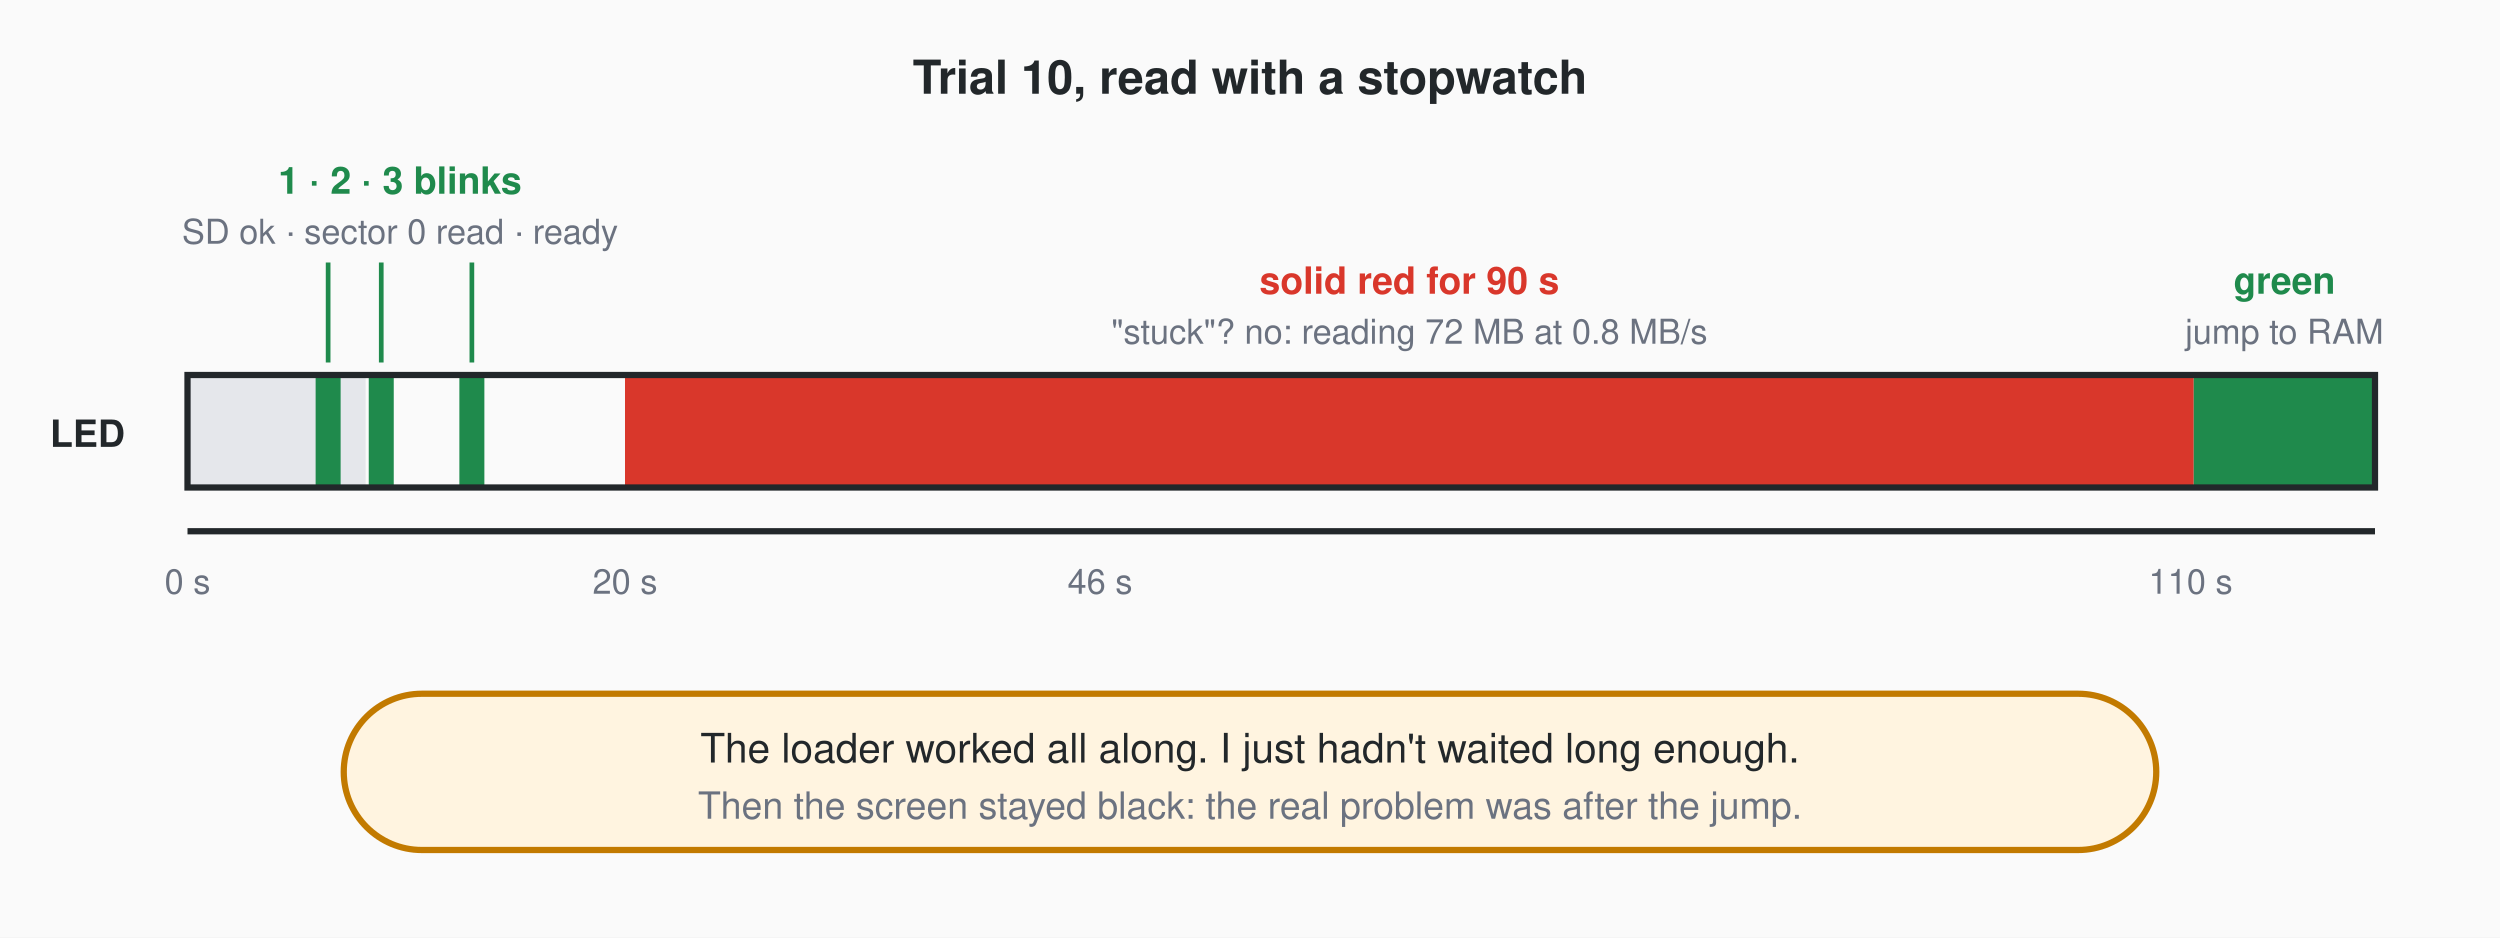
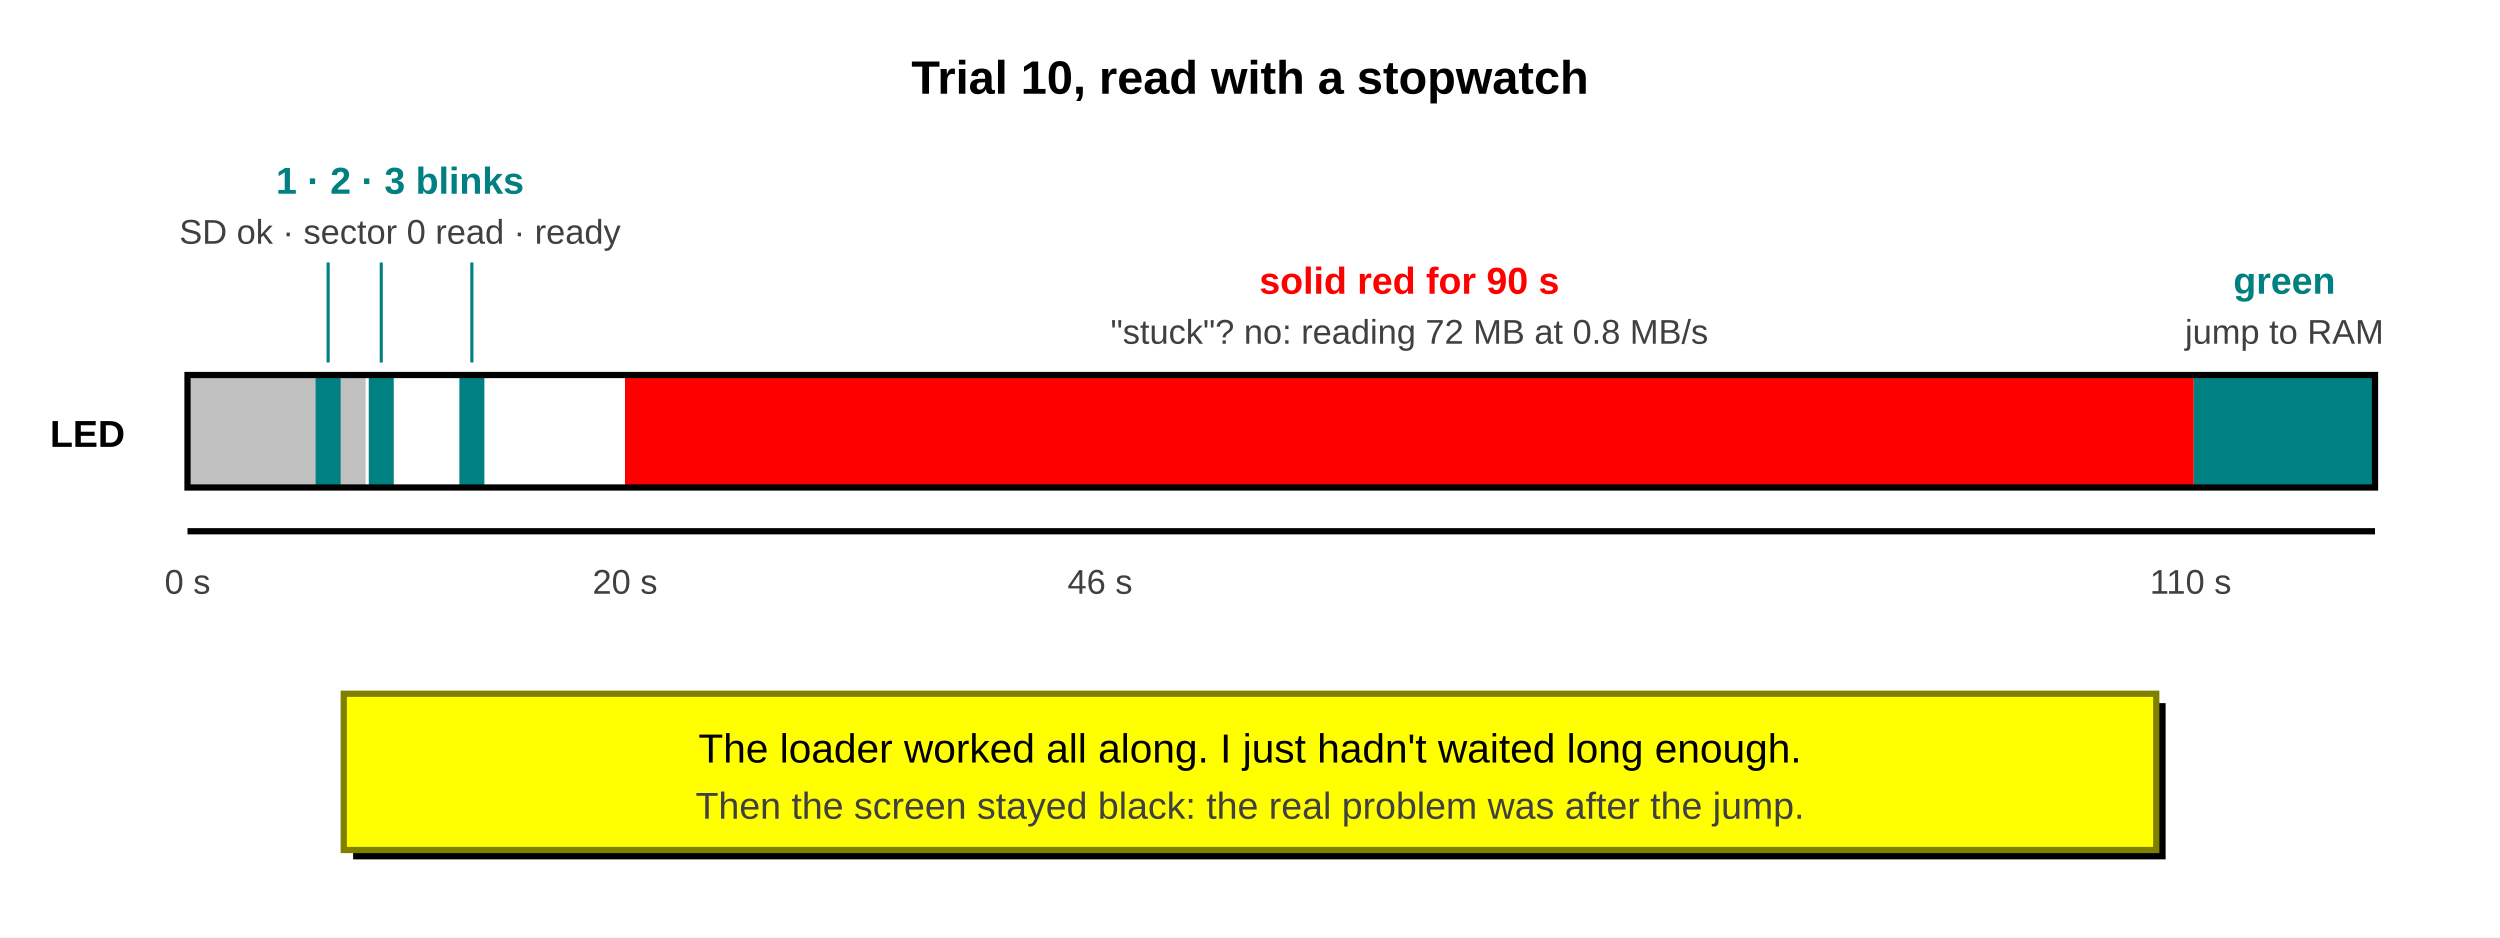
- <svg xmlns="http://www.w3.org/2000/svg" viewBox="0 0 800 300" font-family="-apple-system,Helvetica,Arial,sans-serif">
-   <rect width="800" height="300" fill="#fafafa" />
-   <text x="400" y="30" text-anchor="middle" font-size="15" font-weight="700" fill="#22272a">Trial 10, read with a stopwatch</text>
-   <path d="M60 170 H760" stroke="#22272a" stroke-width="2" />
-   <g font-size="11" fill="#6b7280" text-anchor="middle">
+ <svg xmlns="http://www.w3.org/2000/svg" viewBox="0 0 800 300" font-family="Arial,Helvetica,sans-serif">
+   <rect width="800" height="300" fill="#ffffff" />
+   <text x="400" y="30" text-anchor="middle" font-size="15" font-weight="700" fill="#000000">Trial 10, read with a stopwatch</text>
+   <path d="M60 170 H760" stroke="#000000" stroke-width="2" />
+   <g font-size="11" fill="#404040" text-anchor="middle">
    <text x="60" y="190">0 s</text>
    <text x="200" y="190">20 s</text>
    <text x="352" y="190">46 s</text>
    <text x="701" y="190">110 s</text>
  </g>
-   <rect x="60" y="120" width="57" height="36" fill="#e5e7eb" />
-   <rect x="101" y="120" width="8" height="36" fill="#1f8a4c" />
-   <rect x="118" y="120" width="8" height="36" fill="#1f8a4c" />
-   <rect x="147" y="120" width="8" height="36" fill="#1f8a4c" />
-   <rect x="200" y="120" width="502" height="36" fill="#d9372b" />
-   <rect x="702" y="120" width="58" height="36" fill="#1f8a4c" />
-   <rect x="60" y="120" width="700" height="36" fill="none" stroke="#22272a" stroke-width="2" />
-   <text x="40" y="143" text-anchor="end" font-size="12" font-weight="700" fill="#22272a">LED</text>
-   <g font-size="12" fill="#22272a">
-     <path d="M105 116 V84 M122 116 V84 M151 116 V84" stroke="#1f8a4c" stroke-width="1.5" />
-     <text x="128" y="62" text-anchor="middle" font-weight="700" fill="#1f8a4c">1 · 2 · 3 blinks</text>
-     <text x="128" y="78" text-anchor="middle" font-size="11" fill="#6b7280">SD ok · sector 0 read · ready</text>
-     <text x="451" y="94" text-anchor="middle" font-weight="700" fill="#d9372b">solid red for 90 s</text>
-     <text x="451" y="110" text-anchor="middle" font-size="11" fill="#6b7280">"stuck"? no: reading 72 MB at 0.8 MB/s</text>
-     <text x="731" y="94" text-anchor="middle" font-weight="700" fill="#1f8a4c">green</text>
-     <text x="731" y="110" text-anchor="middle" font-size="11" fill="#6b7280">jump to RAM</text>
+   <rect x="60" y="120" width="57" height="36" fill="#c0c0c0" />
+   <rect x="101" y="120" width="8" height="36" fill="#008080" />
+   <rect x="118" y="120" width="8" height="36" fill="#008080" />
+   <rect x="147" y="120" width="8" height="36" fill="#008080" />
+   <rect x="200" y="120" width="502" height="36" fill="#ff0000" />
+   <rect x="702" y="120" width="58" height="36" fill="#008080" />
+   <rect x="60" y="120" width="700" height="36" fill="none" stroke="#000000" stroke-width="2" />
+   <text x="40" y="143" text-anchor="end" font-size="12" font-weight="700" fill="#000000">LED</text>
+   <g font-size="12" fill="#000000">
+     <path d="M105 116 V84 M122 116 V84 M151 116 V84" stroke="#008080" stroke-width="1" />
+     <text x="128" y="62" text-anchor="middle" font-weight="700" fill="#008080">1 · 2 · 3 blinks</text>
+     <text x="128" y="78" text-anchor="middle" font-size="11" fill="#404040">SD ok · sector 0 read · ready</text>
+     <text x="451" y="94" text-anchor="middle" font-weight="700" fill="#ff0000">solid red for 90 s</text>
+     <text x="451" y="110" text-anchor="middle" font-size="11" fill="#404040">"stuck"? no: reading 72 MB at 0.8 MB/s</text>
+     <text x="731" y="94" text-anchor="middle" font-weight="700" fill="#008080">green</text>
+     <text x="731" y="110" text-anchor="middle" font-size="11" fill="#404040">jump to RAM</text>
  </g>
-   <rect x="110" y="222" width="580" height="50" rx="25" fill="#fff4e0" stroke="#c27a00" stroke-width="2" />
-   <text x="400" y="244" text-anchor="middle" font-size="13" fill="#22272a">The loader worked all along. I just hadn't waited long enough.</text>
-   <text x="400" y="262" text-anchor="middle" font-size="12" fill="#6b7280">Then the screen stayed black: the real problem was after the jump.</text>
+   <rect x="113" y="225" width="580" height="50" fill="#000000" />
+   <rect x="110" y="222" width="580" height="50" fill="#ffff00" stroke="#808000" stroke-width="2" />
+   <text x="400" y="244" text-anchor="middle" font-size="13" fill="#000000">The loader worked all along. I just hadn't waited long enough.</text>
+   <text x="400" y="262" text-anchor="middle" font-size="12" fill="#404040">Then the screen stayed black: the real problem was after the jump.</text>
</svg>
